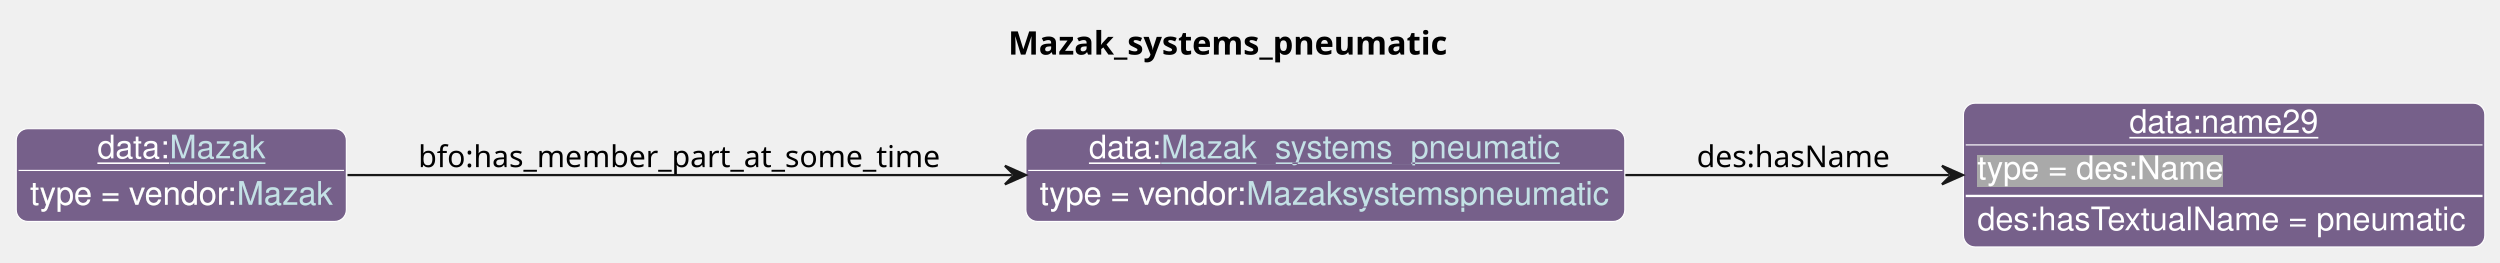
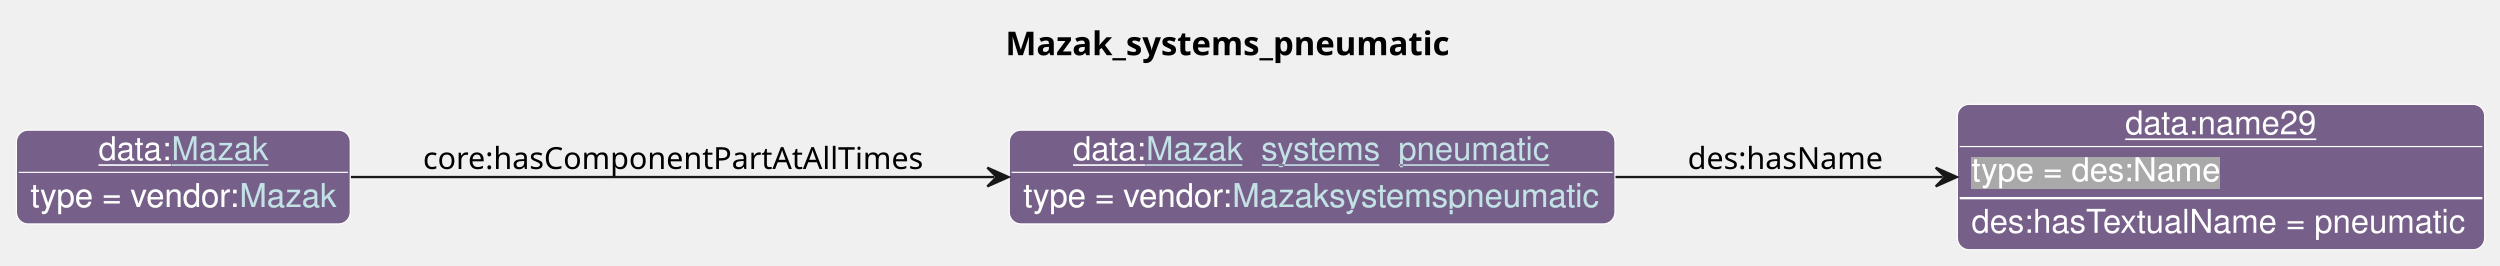
- <svg xmlns="http://www.w3.org/2000/svg" xmlns:xlink="http://www.w3.org/1999/xlink" contentStyleType="text/css" data-diagram-type="CLASS" height="113px" preserveAspectRatio="none" style="width:1078px;height:113px;background:#FFFFFF;" version="1.1" viewBox="0 0 1078 113" width="1078px" zoomAndPan="magnify">
+ <svg xmlns="http://www.w3.org/2000/svg" xmlns:xlink="http://www.w3.org/1999/xlink" contentStyleType="text/css" data-diagram-type="CLASS" height="113px" preserveAspectRatio="none" style="width:1066px;height:113px;background:#FFFFFF;" version="1.1" viewBox="0 0 1066 113" width="1066px" zoomAndPan="magnify">
  <defs>
-     <filter height="1" id="bs1ddorkhmyfe0" width="1" x="0" y="0">
+     <filter height="1" id="bosypn3i59pdc0" width="1" x="0" y="0">
      <feFlood flood-color="#76608A" result="flood" />
      <feComposite in="SourceGraphic" in2="flood" operator="over" />
    </filter>
-     <filter height="1" id="bs1ddorkhmyfe1" width="1" x="0" y="0">
+     <filter height="1" id="bosypn3i59pdc1" width="1" x="0" y="0">
      <feFlood flood-color="#A9A9A9" result="flood" />
      <feComposite in="SourceGraphic" in2="flood" operator="over" />
    </filter>
  </defs>
  <g>
    <g class="title" data-source-line="13">
-       <text fill="#000000" font-family="sans-serif" font-size="14" font-weight="bold" lengthAdjust="spacing" textLength="195.016" x="434.726" y="23.535">Mazak_systems_pneumatic</text>
+       <text fill="#000000" font-family="sans-serif" font-size="14" font-weight="bold" lengthAdjust="spacing" textLength="195.016" x="428.726" y="23.535">Mazak_systems_pneumatic</text>
    </g>
    <g class="entity" data-entity="o0" data-source-line="131" data-uid="ent0002" id="entity_o0">
-       <rect fill="#76608A" height="40" rx="5" ry="5" style="stroke:#FFFFFF;stroke-width:0.5;" width="258.278" x="442.35" y="55.488" />
-       <text fill="#FFFFFF" font-family="Helvetica" font-size="14" lengthAdjust="spacing" text-decoration="underline" textLength="31.138" x="469.552" y="68.269">data:</text>
+       <rect fill="#76608A" height="40" rx="5" ry="5" style="stroke:#FFFFFF;stroke-width:0.5;" width="258.278" x="430.35" y="55.488" />
+       <text fill="#FFFFFF" font-family="Helvetica" font-size="14" lengthAdjust="spacing" text-decoration="underline" textLength="31.138" x="457.552" y="68.269">data:</text>
      <a href="./Mazak_systems_pneumatic.html" target="_top" title="./Mazak_systems_pneumatic.html" xlink:actuate="onRequest" xlink:href="./Mazak_systems_pneumatic.html" xlink:show="new" xlink:title="./Mazak_systems_pneumatic.html" xlink:type="simple">
-         <text fill="#C4E1E6" font-family="Helvetica" font-size="14" lengthAdjust="spacing" text-decoration="underline" textLength="172.737" x="500.689" y="68.269">Mazak_systems_pneumatic</text>
+         <text fill="#C4E1E6" font-family="Helvetica" font-size="14" lengthAdjust="spacing" text-decoration="underline" textLength="172.737" x="488.689" y="68.269">Mazak_systems_pneumatic</text>
      </a>
-       <line style="stroke:#FFFFFF;stroke-width:0.5;" x1="443.35" x2="699.628" y1="73.488" y2="73.488" />
-       <text fill="#FFFFFF" filter="url(#bs1ddorkhmyfe0)" font-family="Helvetica" font-size="14" lengthAdjust="spacing" textLength="89.113" x="448.35" y="88.269">type = vendor:</text>
+       <line style="stroke:#FFFFFF;stroke-width:0.5;" x1="431.35" x2="687.628" y1="73.488" y2="73.488" />
+       <text fill="#FFFFFF" filter="url(#bosypn3i59pdc0)" font-family="Helvetica" font-size="14" lengthAdjust="spacing" textLength="89.113" x="436.35" y="88.269">type = vendor:</text>
      <a href="../Mazak.html#Mazaksystemspneumatic" target="_top" title="../Mazak.html#Mazaksystemspneumatic" xlink:actuate="onRequest" xlink:href="../Mazak.html#Mazaksystemspneumatic" xlink:show="new" xlink:title="../Mazak.html#Mazaksystemspneumatic" xlink:type="simple">
-         <text fill="#C4E1E6" filter="url(#bs1ddorkhmyfe0)" font-family="Helvetica" font-size="14" lengthAdjust="spacing" textLength="157.165" x="537.463" y="88.269">Mazaksystemspneumatic</text>
-         <line style="stroke:#76608A;stroke-width:0.5;" x1="537.463" x2="694.628" y1="89.269" y2="89.269" />
+         <text fill="#C4E1E6" filter="url(#bosypn3i59pdc0)" font-family="Helvetica" font-size="14" lengthAdjust="spacing" textLength="157.165" x="525.463" y="88.269">Mazaksystemspneumatic</text>
+         <line style="stroke:#76608A;stroke-width:0.5;" x1="525.463" x2="682.628" y1="89.269" y2="89.269" />
      </a>
    </g>
    <g class="entity" data-entity="o1" data-source-line="131" data-uid="ent0003" id="entity_o1">
-       <rect fill="#76608A" height="62" rx="5" ry="5" style="stroke:#FFFFFF;stroke-width:0.5;" width="224.837" x="846.63" y="44.488" />
-       <text fill="#FFFFFF" font-family="Helvetica" font-size="14" lengthAdjust="spacing" text-decoration="underline" textLength="81.731" x="918.183" y="57.269">data:name29</text>
-       <line style="stroke:#FFFFFF;stroke-width:0.5;" x1="847.63" x2="1070.467" y1="62.488" y2="62.488" />
-       <text fill="#FFFFFF" filter="url(#bs1ddorkhmyfe1)" font-family="Helvetica" font-size="14" lengthAdjust="spacing" textLength="106.224" x="852.63" y="77.269">type = des:Name</text>
-       <line style="stroke:#FFFFFF;stroke-width:1;" x1="847.63" x2="1070.467" y1="84.488" y2="84.488" />
-       <text fill="#FFFFFF" font-family="Helvetica" font-size="14" lengthAdjust="spacing" textLength="212.837" x="852.63" y="99.269">des:hasTextualName = pneumatic</text>
+       <rect fill="#76608A" height="62" rx="5" ry="5" style="stroke:#FFFFFF;stroke-width:0.5;" width="224.837" x="834.63" y="44.488" />
+       <text fill="#FFFFFF" font-family="Helvetica" font-size="14" lengthAdjust="spacing" text-decoration="underline" textLength="81.731" x="906.183" y="57.269">data:name29</text>
+       <line style="stroke:#FFFFFF;stroke-width:0.5;" x1="835.63" x2="1058.467" y1="62.488" y2="62.488" />
+       <text fill="#FFFFFF" filter="url(#bosypn3i59pdc1)" font-family="Helvetica" font-size="14" lengthAdjust="spacing" textLength="106.224" x="840.63" y="77.269">type = des:Name</text>
+       <line style="stroke:#FFFFFF;stroke-width:1;" x1="835.63" x2="1058.467" y1="84.488" y2="84.488" />
+       <text fill="#FFFFFF" font-family="Helvetica" font-size="14" lengthAdjust="spacing" textLength="212.837" x="840.63" y="99.269">des:hasTextualName = pneumatic</text>
    </g>
    <g class="entity" data-entity="o2" data-source-line="131" data-uid="ent0004" id="entity_o2">
      <rect fill="#76608A" height="40" rx="5" ry="5" style="stroke:#FFFFFF;stroke-width:0.5;" width="142.348" x="7" y="55.488" />
      <text fill="#FFFFFF" font-family="Helvetica" font-size="14" lengthAdjust="spacing" text-decoration="underline" textLength="31.138" x="41.988" y="68.269">data:</text>
      <a href="./Mazak.html" target="_top" title="./Mazak.html" xlink:actuate="onRequest" xlink:href="./Mazak.html" xlink:show="new" xlink:title="./Mazak.html" xlink:type="simple">
        <text fill="#C4E1E6" font-family="Helvetica" font-size="14" lengthAdjust="spacing" text-decoration="underline" textLength="41.234" x="73.126" y="68.269">Mazak</text>
      </a>
      <line style="stroke:#FFFFFF;stroke-width:0.5;" x1="8" x2="148.348" y1="73.488" y2="73.488" />
-       <text fill="#FFFFFF" filter="url(#bs1ddorkhmyfe0)" font-family="Helvetica" font-size="14" lengthAdjust="spacing" textLength="89.113" x="13" y="88.269">type = vendor:</text>
+       <text fill="#FFFFFF" filter="url(#bosypn3i59pdc0)" font-family="Helvetica" font-size="14" lengthAdjust="spacing" textLength="89.113" x="13" y="88.269">type = vendor:</text>
      <a href="../Mazak.html#Mazak" target="_top" title="../Mazak.html#Mazak" xlink:actuate="onRequest" xlink:href="../Mazak.html#Mazak" xlink:show="new" xlink:title="../Mazak.html#Mazak" xlink:type="simple">
-         <text fill="#C4E1E6" filter="url(#bs1ddorkhmyfe0)" font-family="Helvetica" font-size="14" lengthAdjust="spacing" textLength="41.234" x="102.113" y="88.269">Mazak</text>
+         <text fill="#C4E1E6" filter="url(#bosypn3i59pdc0)" font-family="Helvetica" font-size="14" lengthAdjust="spacing" textLength="41.234" x="102.113" y="88.269">Mazak</text>
        <line style="stroke:#76608A;stroke-width:0.5;" x1="102.113" x2="143.348" y1="89.269" y2="89.269" />
      </a>
    </g>
    <g class="link" data-entity-1="o0" data-entity-2="o1" data-source-line="195" data-uid="lnk5" id="link_o0_o1">
-       <path codeLine="195" d="M700.87,75.488 C747.97,75.488 794.86,75.488 840.38,75.488" fill="none" id="o0-to-o1" style="stroke:#181818;stroke-width:1;" />
-       <polygon fill="#181818" points="846.38,75.488,837.38,71.488,841.38,75.488,837.38,79.488,846.38,75.488" style="stroke:#181818;stroke-width:1;" />
-       <text fill="#000000" font-family="sans-serif" font-size="13" lengthAdjust="spacing" textLength="84.202" x="731.63" y="72.057">des:hasName</text>
+       <path codeLine="195" d="M688.87,75.488 C735.97,75.488 782.86,75.488 828.38,75.488" fill="none" id="o0-to-o1" style="stroke:#181818;stroke-width:1;" />
+       <polygon fill="#181818" points="834.38,75.488,825.38,71.488,829.38,75.488,825.38,79.488,834.38,75.488" style="stroke:#181818;stroke-width:1;" />
+       <text fill="#000000" font-family="sans-serif" font-size="13" lengthAdjust="spacing" textLength="84.202" x="719.63" y="72.057">des:hasName</text>
    </g>
    <g class="link" data-entity-1="o2" data-entity-2="o0" data-source-line="195" data-uid="lnk6" id="link_o2_o0">
-       <path codeLine="195" d="M149.83,75.488 C226.04,75.488 342.99,75.488 436.33,75.488" fill="none" id="o2-to-o0" style="stroke:#181818;stroke-width:1;" />
-       <polygon fill="#181818" points="442.33,75.488,433.33,71.488,437.33,75.488,433.33,79.488,442.33,75.488" style="stroke:#181818;stroke-width:1;" />
-       <text fill="#000000" font-family="sans-serif" font-size="13" lengthAdjust="spacing" textLength="231.27" x="180.35" y="72.057">bfo:has_member_part_at_some_time</text>
+       <path codeLine="195" d="M149.64,75.488 C223.15,75.488 334.01,75.488 424,75.488" fill="none" id="o2-to-o0" style="stroke:#181818;stroke-width:1;" />
+       <polygon fill="#181818" points="430,75.488,421,71.488,425,75.488,421,79.488,430,75.488" style="stroke:#181818;stroke-width:1;" />
+       <text fill="#000000" font-family="sans-serif" font-size="13" lengthAdjust="spacing" textLength="219.565" x="180.35" y="72.057">core:hasComponentPartAtAllTimes</text>
    </g>
  </g>
</svg>
